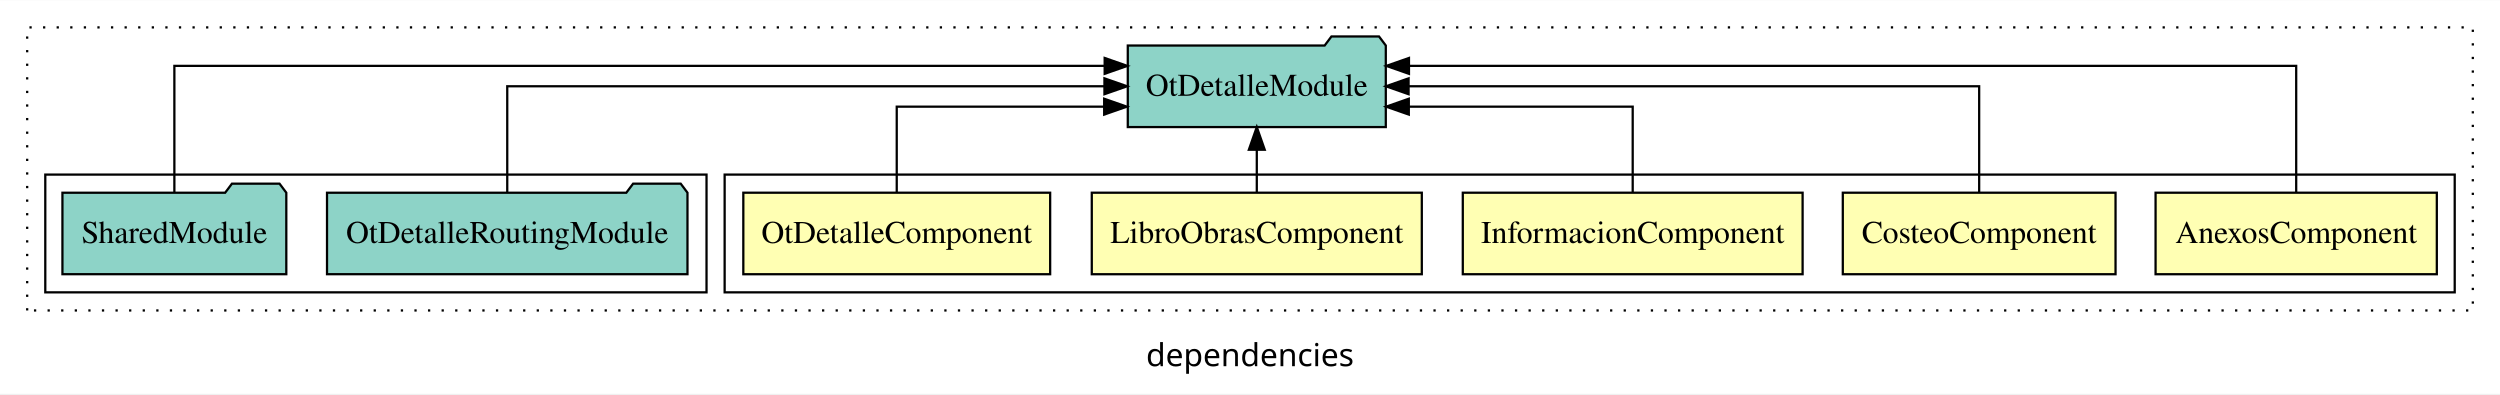
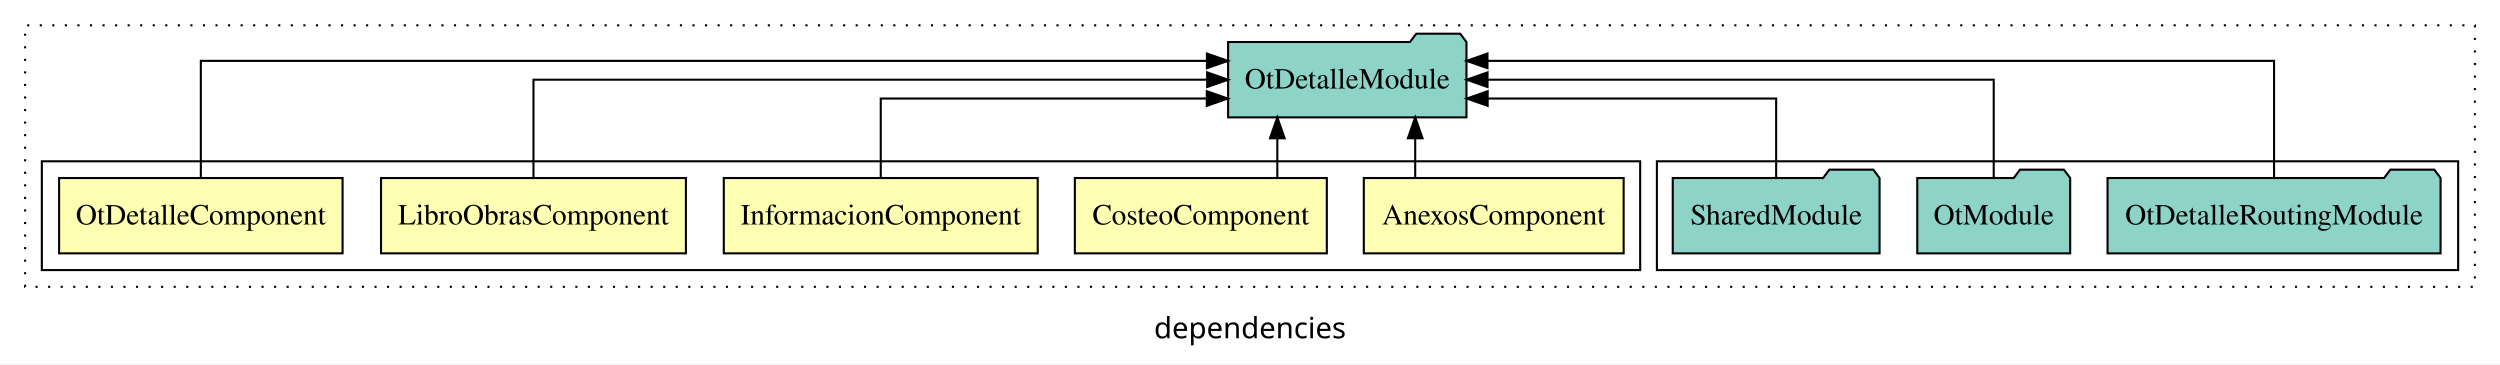
- <svg xmlns="http://www.w3.org/2000/svg" width="1104pt" height="174pt" viewBox="0.00 0.00 1104.00 173.80">
+ <svg xmlns="http://www.w3.org/2000/svg" width="1195pt" height="174pt" viewBox="0.00 0.00 1195.00 173.80">
  <g id="graph0" class="graph" transform="scale(1 1) rotate(0) translate(4 169.8)">
-     <polygon fill="white" stroke="transparent" points="-4,4 -4,-169.8 1100,-169.8 1100,4 -4,4" />
-     <text text-anchor="middle" x="548" y="-8.2" font-family="sans-serif" font-size="14.00">dependencies</text>
+     <polygon fill="white" stroke="transparent" points="-4,4 -4,-169.8 1191,-169.8 1191,4 -4,4" />
+     <text text-anchor="middle" x="593.5" y="-8.2" font-family="sans-serif" font-size="14.00">dependencies</text>
    <g id="clust1" class="cluster">
-       <polygon fill="none" stroke="black" stroke-dasharray="1,5" points="8,-32.8 8,-157.8 1088,-157.8 1088,-32.8 8,-32.8" />
+       <polygon fill="none" stroke="black" stroke-dasharray="1,5" points="8,-32.8 8,-157.8 1179,-157.8 1179,-32.8 8,-32.8" />
+     </g>
+     <g id="clust8" class="cluster">
+       <polygon fill="none" stroke="black" points="788,-40.8 788,-92.8 1171,-92.8 1171,-40.8 788,-40.8" />
    </g>
    <g id="clust2" class="cluster">
-       <polygon fill="none" stroke="black" points="316,-40.8 316,-92.8 1080,-92.8 1080,-40.8 316,-40.8" />
-     </g>
-     <g id="clust8" class="cluster">
-       <polygon fill="none" stroke="black" points="16,-40.8 16,-92.8 308,-92.8 308,-40.8 16,-40.8" />
+       <polygon fill="none" stroke="black" points="16,-40.8 16,-92.8 780,-92.8 780,-40.8 16,-40.8" />
    </g>
    <g id="node1" class="node">
-       <polygon fill="#ffffb3" stroke="black" points="1072.1,-84.8 947.9,-84.8 947.9,-48.8 1072.1,-48.8 1072.1,-84.8" />
-       <text text-anchor="middle" x="1010" y="-62.6" font-family="Times,serif" font-size="14.00">AnexosComponent</text>
+       <polygon fill="#ffffb3" stroke="black" points="772.1,-84.8 647.9,-84.8 647.9,-48.8 772.1,-48.8 772.1,-84.8" />
+       <text text-anchor="middle" x="710" y="-62.6" font-family="Times,serif" font-size="14.00">AnexosComponent</text>
    </g>
    <g id="node6" class="node">
-       <polygon fill="#8dd3c7" stroke="black" points="607.97,-149.8 604.97,-153.8 583.97,-153.8 580.97,-149.8 494.03,-149.8 494.03,-113.8 607.97,-113.8 607.97,-149.8" />
-       <text text-anchor="middle" x="551" y="-127.6" font-family="Times,serif" font-size="14.00">OtDetalleModule</text>
+       <polygon fill="#8dd3c7" stroke="black" points="696.97,-149.8 693.97,-153.8 672.97,-153.8 669.97,-149.8 583.03,-149.8 583.03,-113.8 696.97,-113.8 696.97,-149.8" />
+       <text text-anchor="middle" x="640" y="-127.6" font-family="Times,serif" font-size="14.00">OtDetalleModule</text>
    </g>
    <g id="edge1" class="edge">
-       <path fill="none" stroke="black" d="M1010,-85.09C1010,-107.01 1010,-140.8 1010,-140.8 1010,-140.8 618.2,-140.8 618.2,-140.8" />
-       <polygon fill="black" stroke="black" points="618.2,-137.3 608.2,-140.8 618.2,-144.3 618.2,-137.3" />
+       <path fill="none" stroke="black" d="M672.47,-84.91C672.47,-84.91 672.47,-103.79 672.47,-103.79" />
+       <polygon fill="black" stroke="black" points="668.97,-103.79 672.47,-113.79 675.97,-103.79 668.97,-103.79" />
    </g>
    <g id="node2" class="node">
-       <polygon fill="#ffffb3" stroke="black" points="930.22,-84.8 809.78,-84.8 809.78,-48.8 930.22,-48.8 930.22,-84.8" />
-       <text text-anchor="middle" x="870" y="-62.6" font-family="Times,serif" font-size="14.00">CosteoComponent</text>
+       <polygon fill="#ffffb3" stroke="black" points="630.22,-84.8 509.78,-84.8 509.78,-48.8 630.22,-48.8 630.22,-84.8" />
+       <text text-anchor="middle" x="570" y="-62.6" font-family="Times,serif" font-size="14.00">CosteoComponent</text>
    </g>
    <g id="edge2" class="edge">
-       <path fill="none" stroke="black" d="M870,-84.91C870,-104.14 870,-131.8 870,-131.8 870,-131.8 618.03,-131.8 618.03,-131.8" />
-       <polygon fill="black" stroke="black" points="618.03,-128.3 608.03,-131.8 618.03,-135.3 618.03,-128.3" />
+       <path fill="none" stroke="black" d="M606.56,-84.91C606.56,-84.91 606.56,-103.79 606.56,-103.79" />
+       <polygon fill="black" stroke="black" points="603.06,-103.79 606.56,-113.79 610.06,-103.79 603.06,-103.79" />
    </g>
    <g id="node3" class="node">
-       <polygon fill="#ffffb3" stroke="black" points="792.03,-84.8 641.97,-84.8 641.97,-48.8 792.03,-48.8 792.03,-84.8" />
-       <text text-anchor="middle" x="717" y="-62.6" font-family="Times,serif" font-size="14.00">InformacionComponent</text>
+       <polygon fill="#ffffb3" stroke="black" points="492.03,-84.8 341.97,-84.8 341.97,-48.8 492.03,-48.8 492.03,-84.8" />
+       <text text-anchor="middle" x="417" y="-62.6" font-family="Times,serif" font-size="14.00">InformacionComponent</text>
    </g>
    <g id="edge3" class="edge">
-       <path fill="none" stroke="black" d="M717,-84.83C717,-101.2 717,-122.8 717,-122.8 717,-122.8 618.13,-122.8 618.13,-122.8" />
-       <polygon fill="black" stroke="black" points="618.13,-119.3 608.13,-122.8 618.13,-126.3 618.13,-119.3" />
+       <path fill="none" stroke="black" d="M417,-84.83C417,-101.2 417,-122.8 417,-122.8 417,-122.8 572.86,-122.8 572.86,-122.8" />
+       <polygon fill="black" stroke="black" points="572.86,-126.3 582.86,-122.8 572.86,-119.3 572.86,-126.3" />
    </g>
    <g id="node4" class="node">
-       <polygon fill="#ffffb3" stroke="black" points="623.87,-84.8 478.13,-84.8 478.13,-48.8 623.87,-48.8 623.87,-84.8" />
-       <text text-anchor="middle" x="551" y="-62.6" font-family="Times,serif" font-size="14.00">LibroObrasComponent</text>
+       <polygon fill="#ffffb3" stroke="black" points="323.87,-84.8 178.13,-84.8 178.13,-48.8 323.87,-48.8 323.87,-84.8" />
+       <text text-anchor="middle" x="251" y="-62.6" font-family="Times,serif" font-size="14.00">LibroObrasComponent</text>
    </g>
    <g id="edge4" class="edge">
-       <path fill="none" stroke="black" d="M551,-84.91C551,-84.91 551,-103.79 551,-103.79" />
-       <polygon fill="black" stroke="black" points="547.5,-103.79 551,-113.79 554.5,-103.79 547.5,-103.79" />
+       <path fill="none" stroke="black" d="M251,-84.91C251,-104.14 251,-131.8 251,-131.8 251,-131.8 573.02,-131.8 573.02,-131.8" />
+       <polygon fill="black" stroke="black" points="573.02,-135.3 583.02,-131.8 573.02,-128.3 573.02,-135.3" />
    </g>
    <g id="node5" class="node">
-       <polygon fill="#ffffb3" stroke="black" points="459.75,-84.8 324.25,-84.8 324.25,-48.8 459.75,-48.8 459.75,-84.8" />
-       <text text-anchor="middle" x="392" y="-62.6" font-family="Times,serif" font-size="14.00">OtDetalleComponent</text>
+       <polygon fill="#ffffb3" stroke="black" points="159.75,-84.8 24.25,-84.8 24.25,-48.8 159.75,-48.8 159.75,-84.8" />
+       <text text-anchor="middle" x="92" y="-62.6" font-family="Times,serif" font-size="14.00">OtDetalleComponent</text>
    </g>
    <g id="edge5" class="edge">
-       <path fill="none" stroke="black" d="M392,-84.83C392,-101.2 392,-122.8 392,-122.8 392,-122.8 483.6,-122.8 483.6,-122.8" />
-       <polygon fill="black" stroke="black" points="483.6,-126.3 493.6,-122.8 483.6,-119.3 483.6,-126.3" />
+       <path fill="none" stroke="black" d="M92,-85.09C92,-107.01 92,-140.8 92,-140.8 92,-140.8 572.91,-140.8 572.91,-140.8" />
+       <polygon fill="black" stroke="black" points="572.91,-144.3 582.91,-140.8 572.91,-137.3 572.91,-144.3" />
    </g>
    <g id="node7" class="node">
-       <polygon fill="#8dd3c7" stroke="black" points="299.59,-84.8 296.59,-88.8 275.59,-88.8 272.59,-84.8 140.41,-84.8 140.41,-48.8 299.59,-48.8 299.59,-84.8" />
-       <text text-anchor="middle" x="220" y="-62.6" font-family="Times,serif" font-size="14.00">OtDetalleRoutingModule</text>
+       <polygon fill="#8dd3c7" stroke="black" points="1162.59,-84.8 1159.59,-88.8 1138.59,-88.8 1135.59,-84.8 1003.41,-84.8 1003.41,-48.8 1162.59,-48.8 1162.59,-84.8" />
+       <text text-anchor="middle" x="1083" y="-62.6" font-family="Times,serif" font-size="14.00">OtDetalleRoutingModule</text>
    </g>
    <g id="edge6" class="edge">
-       <path fill="none" stroke="black" d="M220,-84.91C220,-104.14 220,-131.8 220,-131.8 220,-131.8 483.72,-131.8 483.72,-131.8" />
-       <polygon fill="black" stroke="black" points="483.72,-135.3 493.72,-131.8 483.72,-128.3 483.72,-135.3" />
+       <path fill="none" stroke="black" d="M1083,-85.09C1083,-107.01 1083,-140.8 1083,-140.8 1083,-140.8 707.01,-140.8 707.01,-140.8" />
+       <polygon fill="black" stroke="black" points="707.01,-137.3 697.01,-140.8 707.01,-144.3 707.01,-137.3" />
    </g>
    <g id="node8" class="node">
-       <polygon fill="#8dd3c7" stroke="black" points="122.43,-84.8 119.43,-88.8 98.43,-88.8 95.43,-84.8 23.57,-84.8 23.57,-48.8 122.43,-48.8 122.43,-84.8" />
-       <text text-anchor="middle" x="73" y="-62.6" font-family="Times,serif" font-size="14.00">SharedModule</text>
+       <polygon fill="#8dd3c7" stroke="black" points="985.55,-84.8 982.55,-88.8 961.55,-88.8 958.55,-84.8 912.45,-84.8 912.45,-48.8 985.55,-48.8 985.55,-84.8" />
+       <text text-anchor="middle" x="949" y="-62.6" font-family="Times,serif" font-size="14.00">OtModule</text>
    </g>
    <g id="edge7" class="edge">
-       <path fill="none" stroke="black" d="M73,-85.09C73,-107.01 73,-140.8 73,-140.8 73,-140.8 483.82,-140.8 483.82,-140.8" />
-       <polygon fill="black" stroke="black" points="483.82,-144.3 493.82,-140.8 483.82,-137.3 483.82,-144.3" />
+       <path fill="none" stroke="black" d="M949,-84.91C949,-104.14 949,-131.8 949,-131.8 949,-131.8 707.04,-131.8 707.04,-131.8" />
+       <polygon fill="black" stroke="black" points="707.04,-128.3 697.04,-131.8 707.04,-135.3 707.04,-128.3" />
+     </g>
+     <g id="node9" class="node">
+       <polygon fill="#8dd3c7" stroke="black" points="894.43,-84.8 891.43,-88.8 870.43,-88.8 867.43,-84.8 795.57,-84.8 795.57,-48.8 894.43,-48.8 894.43,-84.8" />
+       <text text-anchor="middle" x="845" y="-62.6" font-family="Times,serif" font-size="14.00">SharedModule</text>
+     </g>
+     <g id="edge8" class="edge">
+       <path fill="none" stroke="black" d="M845,-84.83C845,-101.2 845,-122.8 845,-122.8 845,-122.8 707.1,-122.8 707.1,-122.8" />
+       <polygon fill="black" stroke="black" points="707.1,-119.3 697.1,-122.8 707.1,-126.3 707.1,-119.3" />
    </g>
  </g>
</svg>
